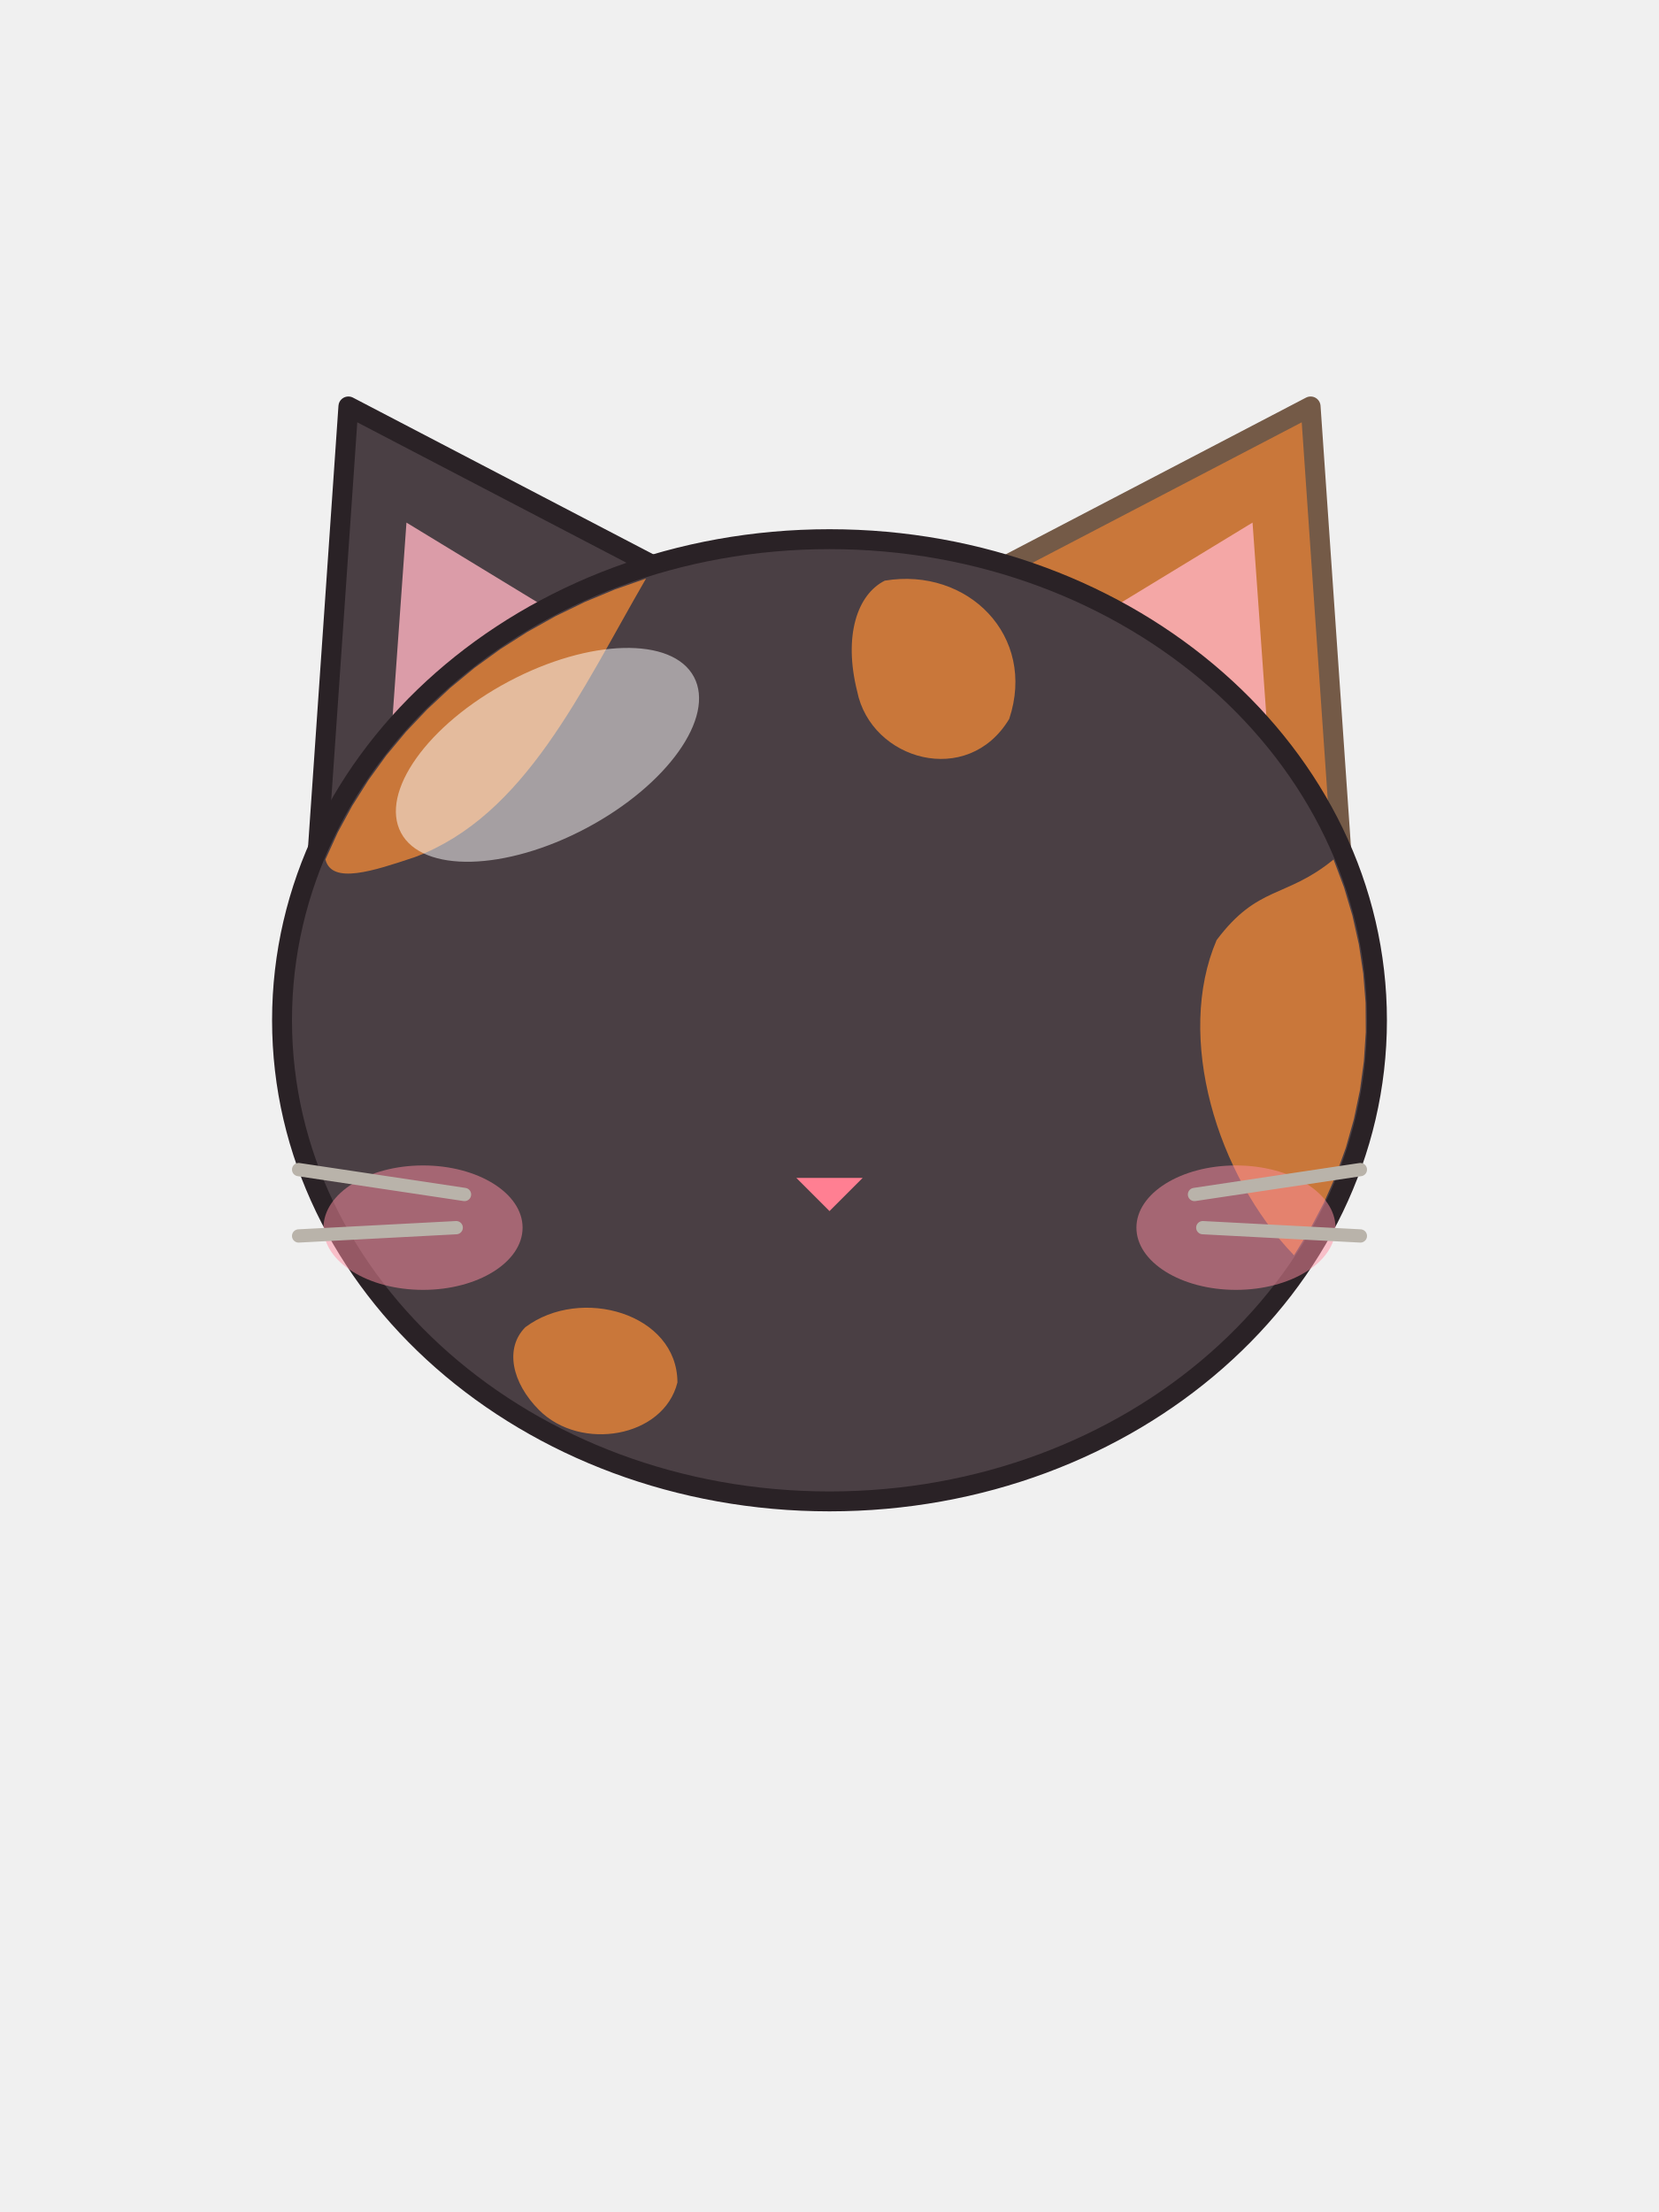
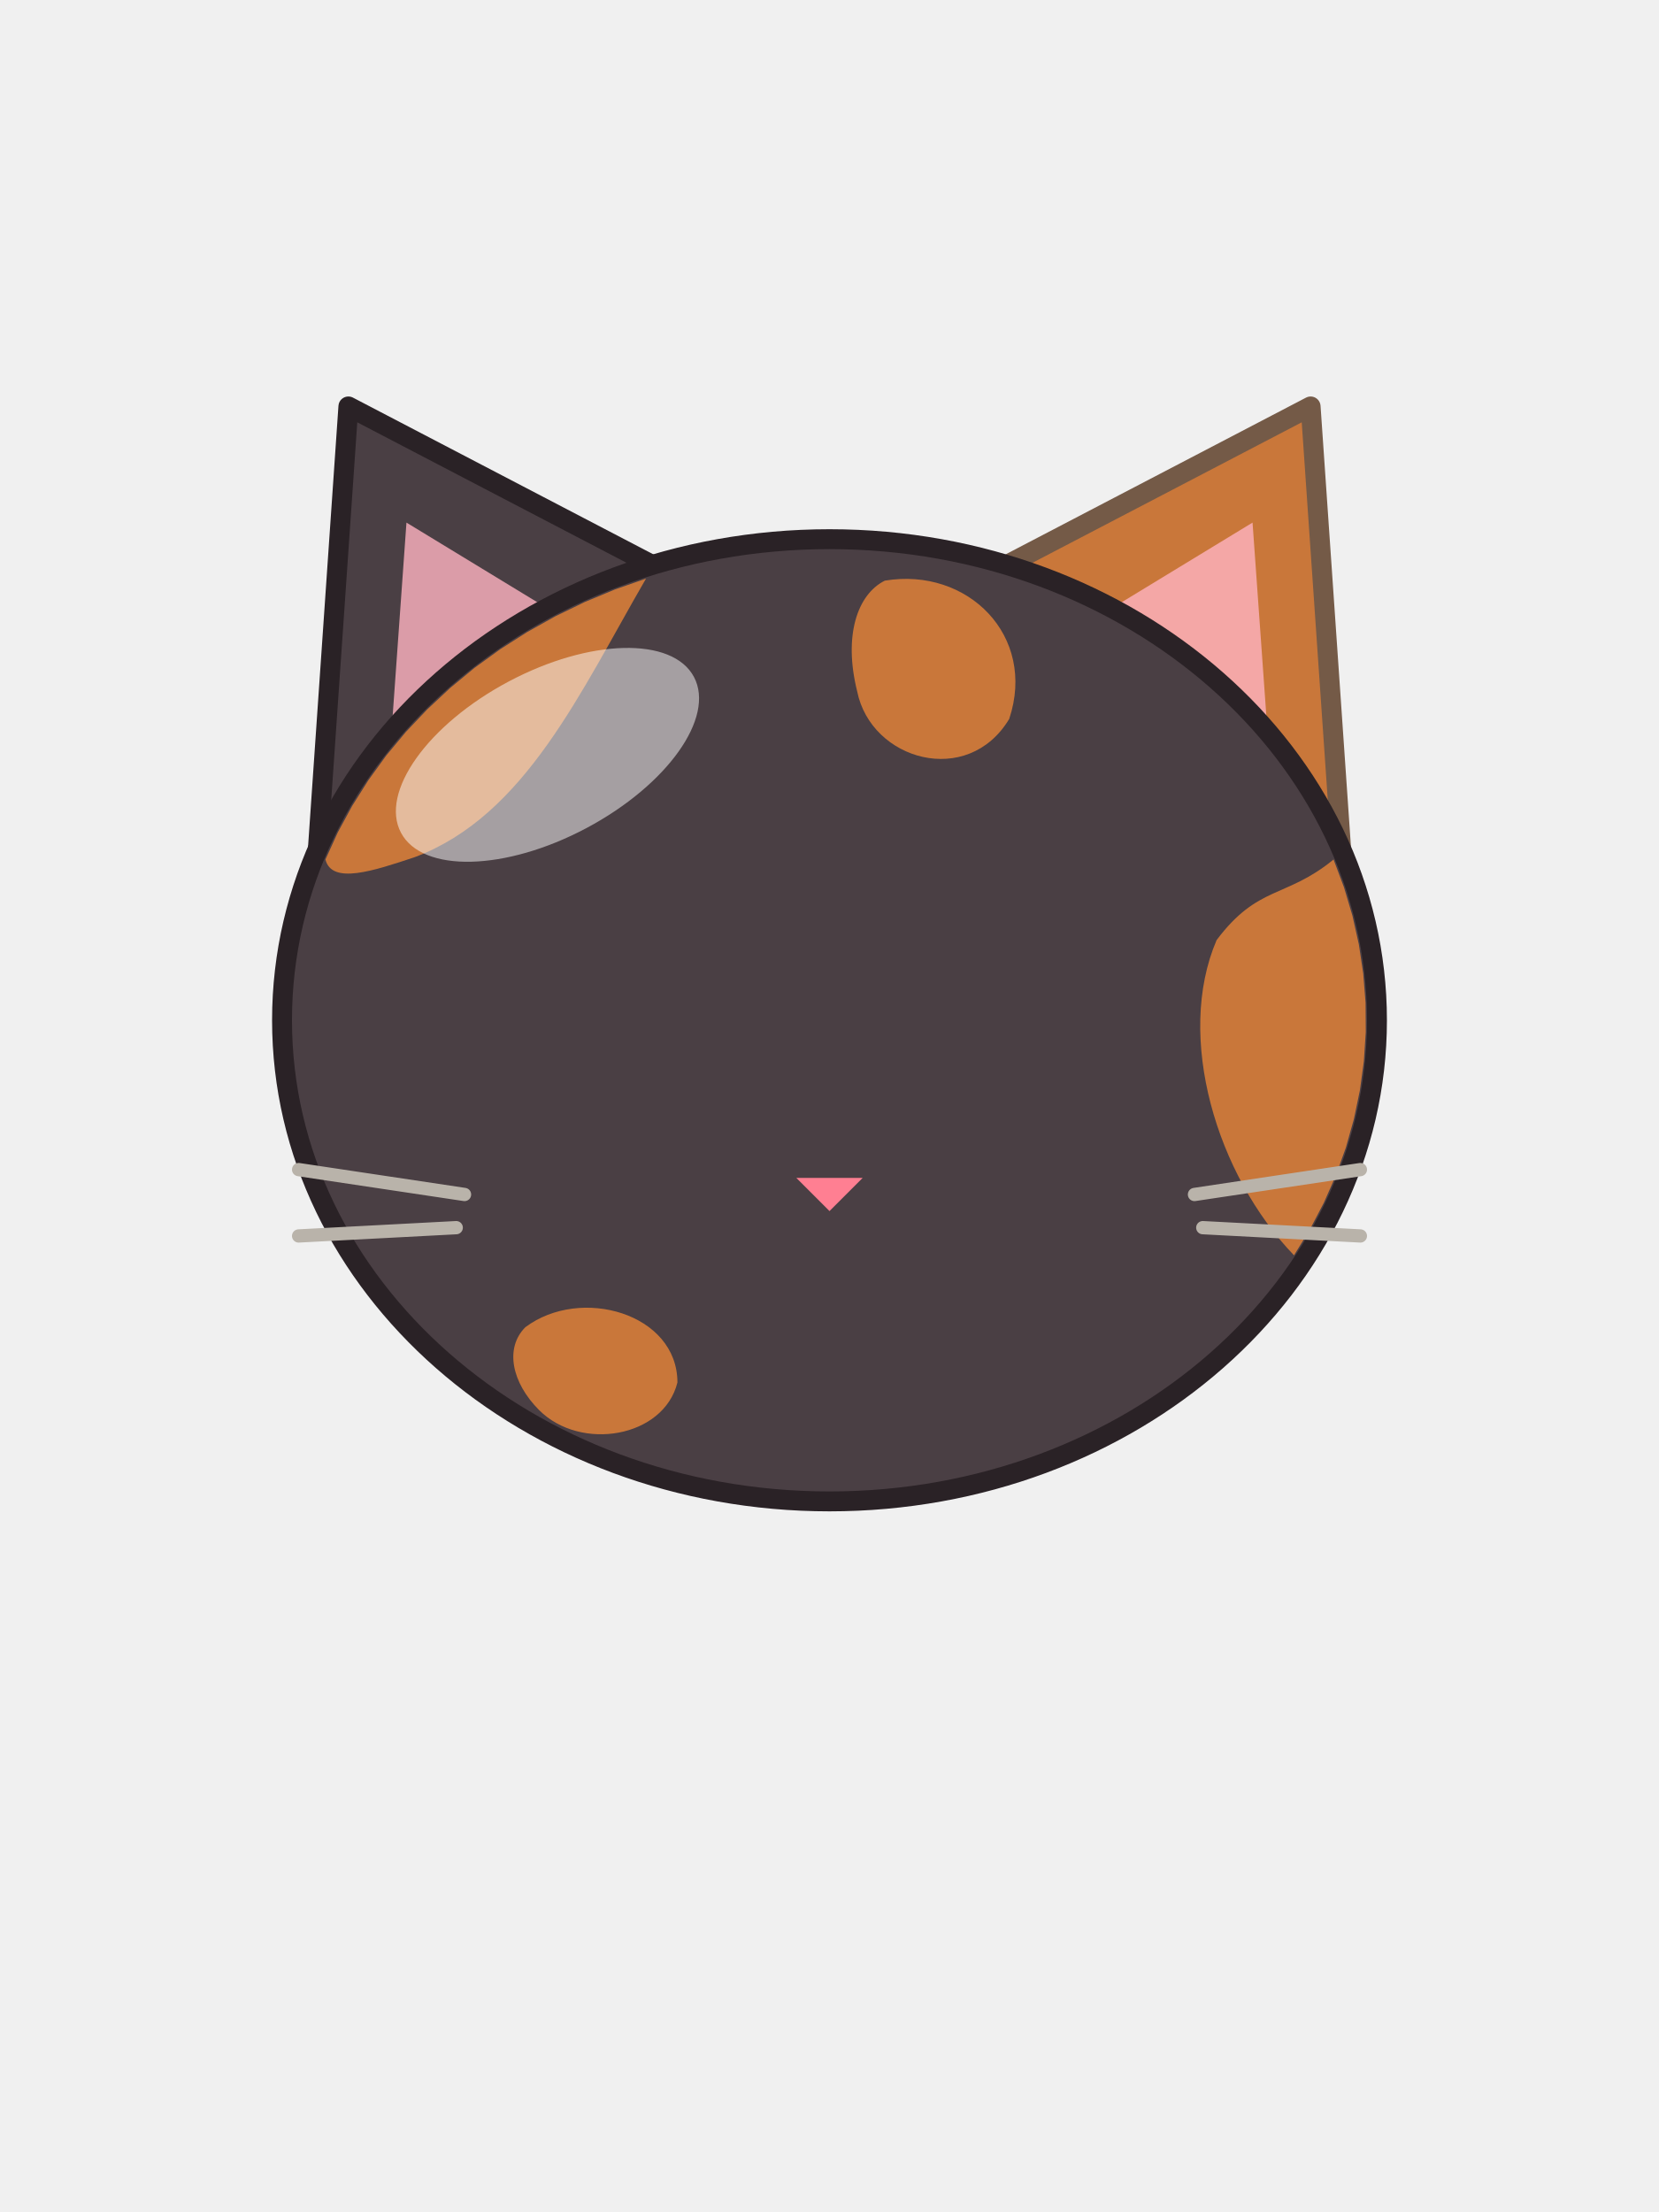
<svg xmlns="http://www.w3.org/2000/svg" viewBox="0 0 240 320">
  <path d="M 45.6 128.4 L 50.4 58.8 L 105.6 87.6 Z" fill="#4A3F44" stroke="#2A2226" stroke-width="2.88" stroke-linejoin="round" />
  <path d="M 56.4 109.2 L 58.8 75.6 L 86.4 92.4 Z" fill="#FFB3C0" fill-opacity="0.8" />
  <path d="M 194.4 128.4 L 189.6 58.8 L 134.4 87.6 Z" fill="#C9773A" stroke="#745A47" stroke-width="2.88" stroke-linejoin="round" />
  <path d="M 183.6 109.2 L 181.2 75.6 L 153.6 92.4 Z" fill="#FFB3C0" fill-opacity="0.8" />
  <ellipse cx="120" cy="147.6" rx="79.2" ry="69.6" fill="#4A3F44" stroke="#2A2226" stroke-width="2.88" />
  <path d="M 47.08 124.34 L 48.87 120.41 L 50.95 116.58 L 53.29 112.87 L 55.88 109.29 L 58.73 105.87 L 61.82 102.61 L 65.13 99.52 L 68.65 96.61 L 72.38 93.91 L 76.29 91.42 L 80.37 89.14 L 84.6 87.09 L 88.97 85.27 L 93.46 83.7 C 84 100 76 118 60 124 C 54 126 48 128 47.08 124.34 Z" fill="#C9773A" />
  <path d="M 192.92 124.34 L 194.43 128.37 L 195.65 132.47 L 196.58 136.63 L 197.21 140.83 L 197.55 145.06 L 197.58 149.3 L 197.3 153.53 L 196.73 157.73 L 195.86 161.9 L 194.7 166.02 L 193.25 170.06 L 191.51 174.01 L 189.49 177.87 L 187.2 181.6 C 176 170 170 150 176 136 C 182 128 186 130 192.92 124.34 Z" fill="#C9773A" />
  <path d="M 128 84 C 140 82 150 92 146 104 C 140 114 126 110 124 100 C 122 92 124 86 128 84 Z" fill="#C9773A" />
  <path d="M 76 192 C 84 186 98 190 98 200 C 96 208 84 210 78 204 C 74 200 73 195 76 192 Z" fill="#C9773A" />
  <path d="M 100.39 97.93 C 103.5 103.78 96.54 113.57 84.83 119.8 C 73.13 126.02 61.12 126.32 58.01 120.47 C 54.9 114.62 61.86 104.83 73.57 98.6 C 85.27 92.38 97.28 92.08 100.39 97.93 Z" fill="#FFFFFF" fill-opacity="0.5" />
-   <ellipse cx="61.2" cy="177.6" rx="14.4" ry="9" fill="#FF8FA3" fill-opacity="0.5" />
-   <ellipse cx="178.8" cy="177.6" rx="14.4" ry="9" fill="#FF8FA3" fill-opacity="0.5" />
  <path d="M 115.2 170.4 L 124.8 170.4 L 120 175.2 Z" fill="#FF7F92" stroke-linejoin="round" />
  <path d="M 43.2 169.2 L 67.2 172.8" fill="none" stroke="#B9B3AA" stroke-width="1.92" stroke-linecap="round" />
  <path d="M 196.8 169.2 L 172.8 172.8" fill="none" stroke="#B9B3AA" stroke-width="1.92" stroke-linecap="round" />
  <path d="M 43.2 178.8 L 66 177.6" fill="none" stroke="#B9B3AA" stroke-width="1.92" stroke-linecap="round" />
  <path d="M 196.8 178.8 L 174 177.6" fill="none" stroke="#B9B3AA" stroke-width="1.92" stroke-linecap="round" />
</svg>
